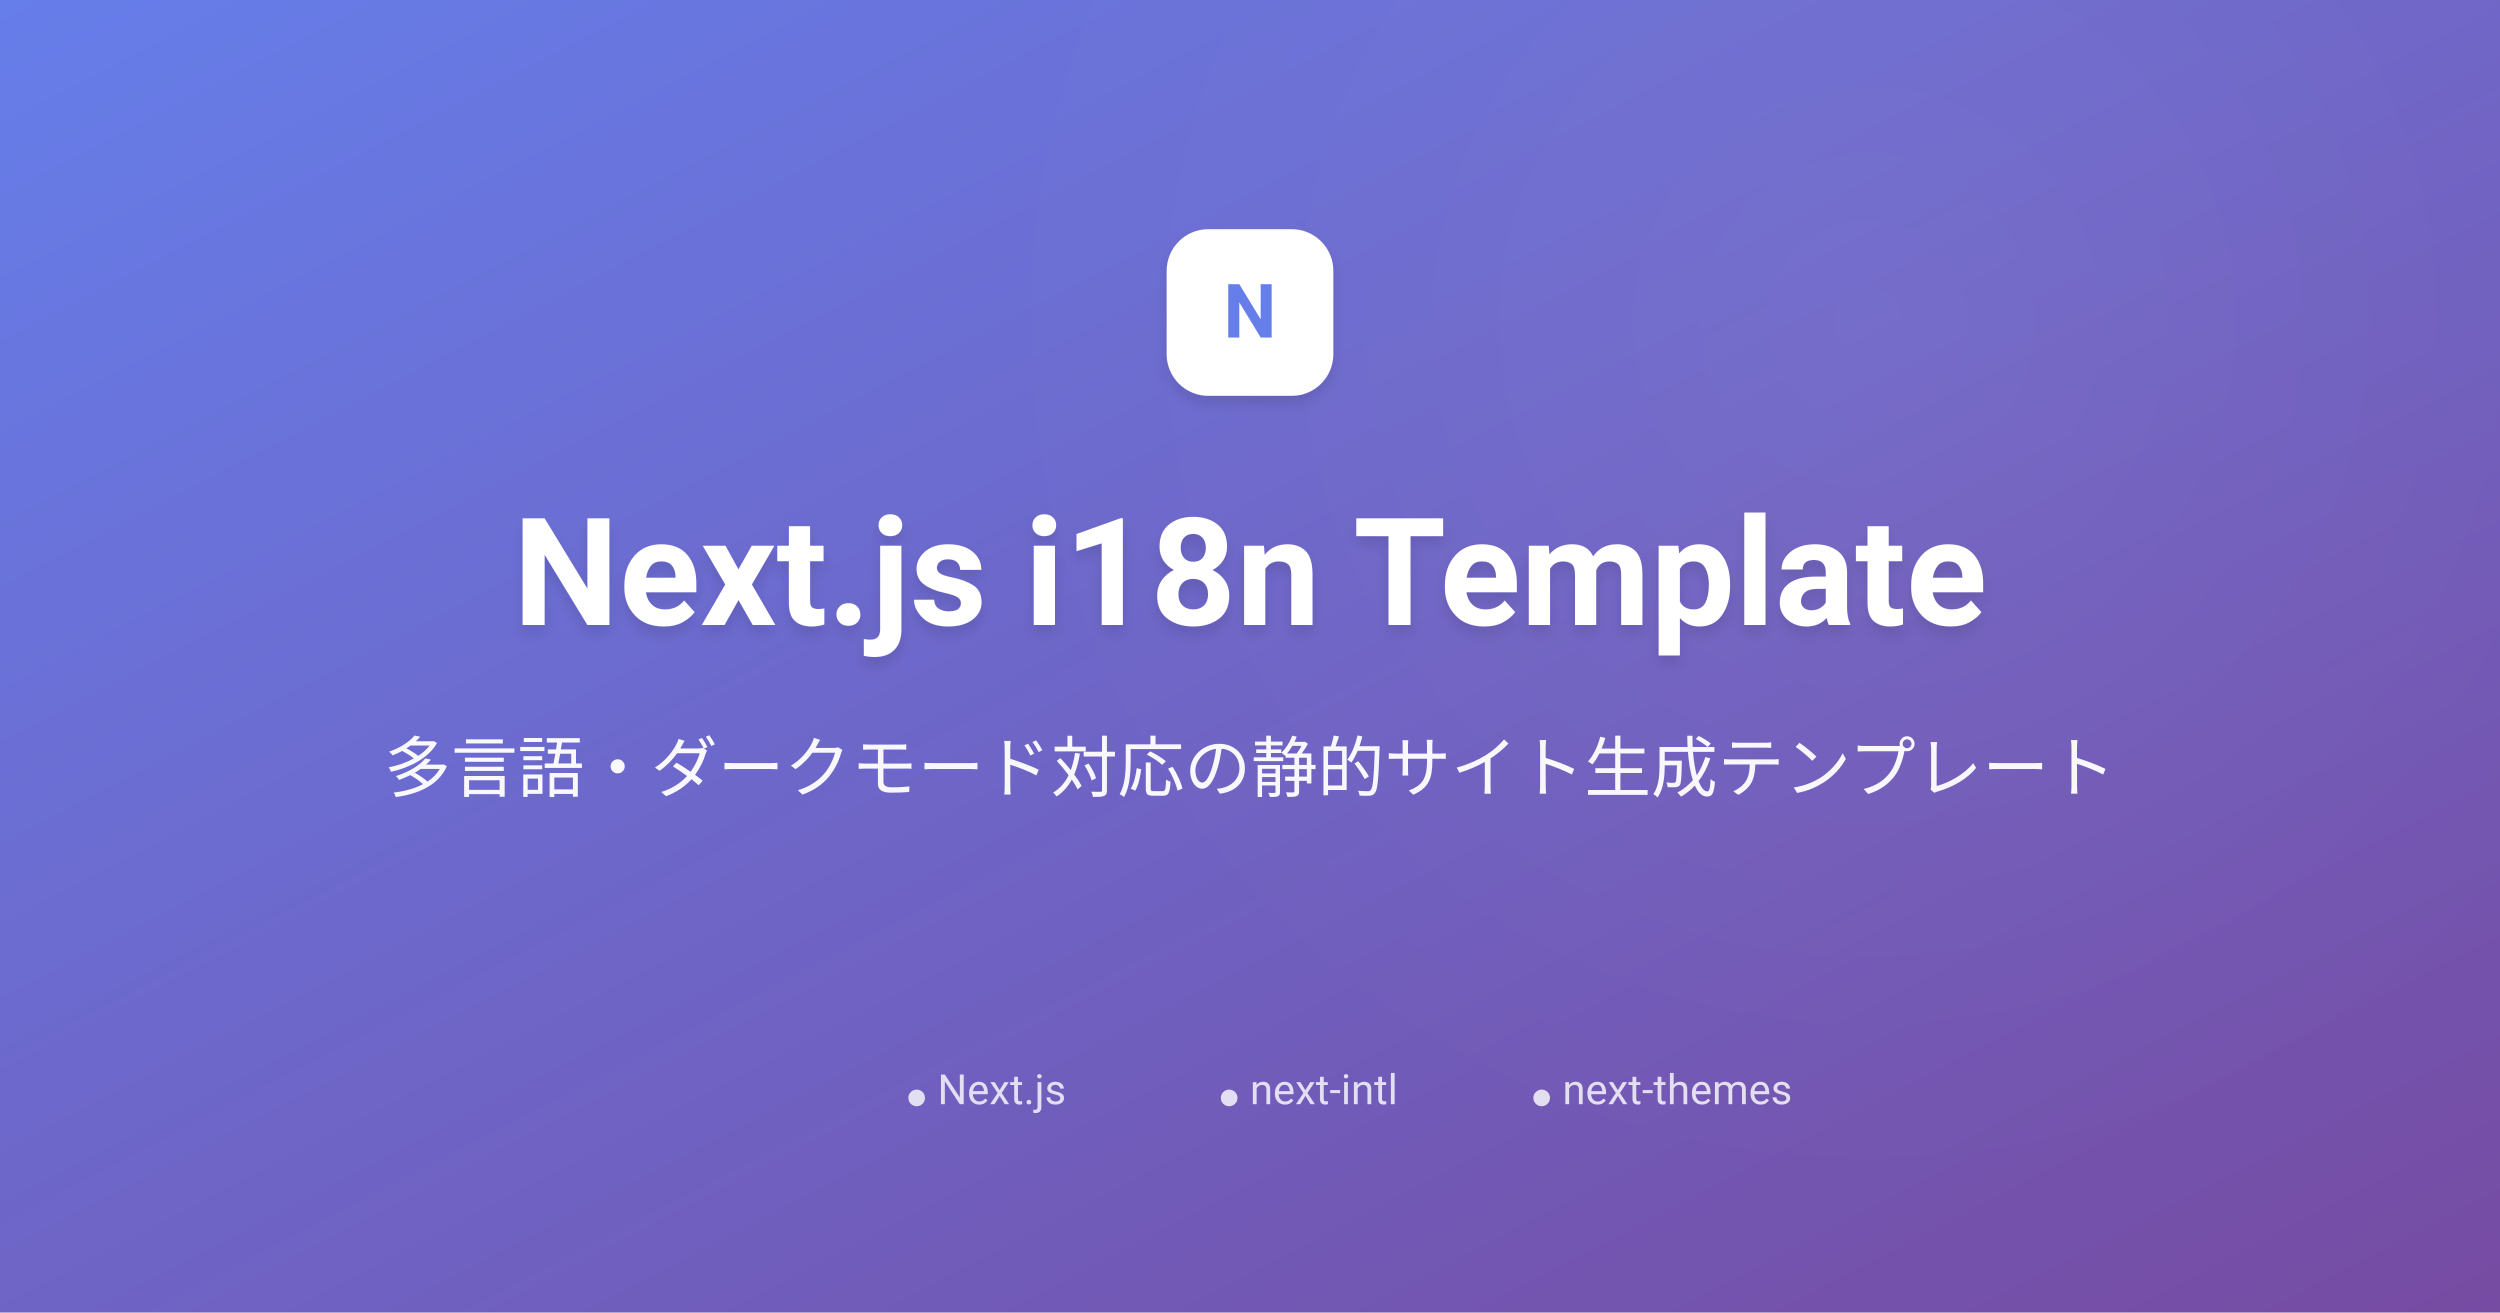
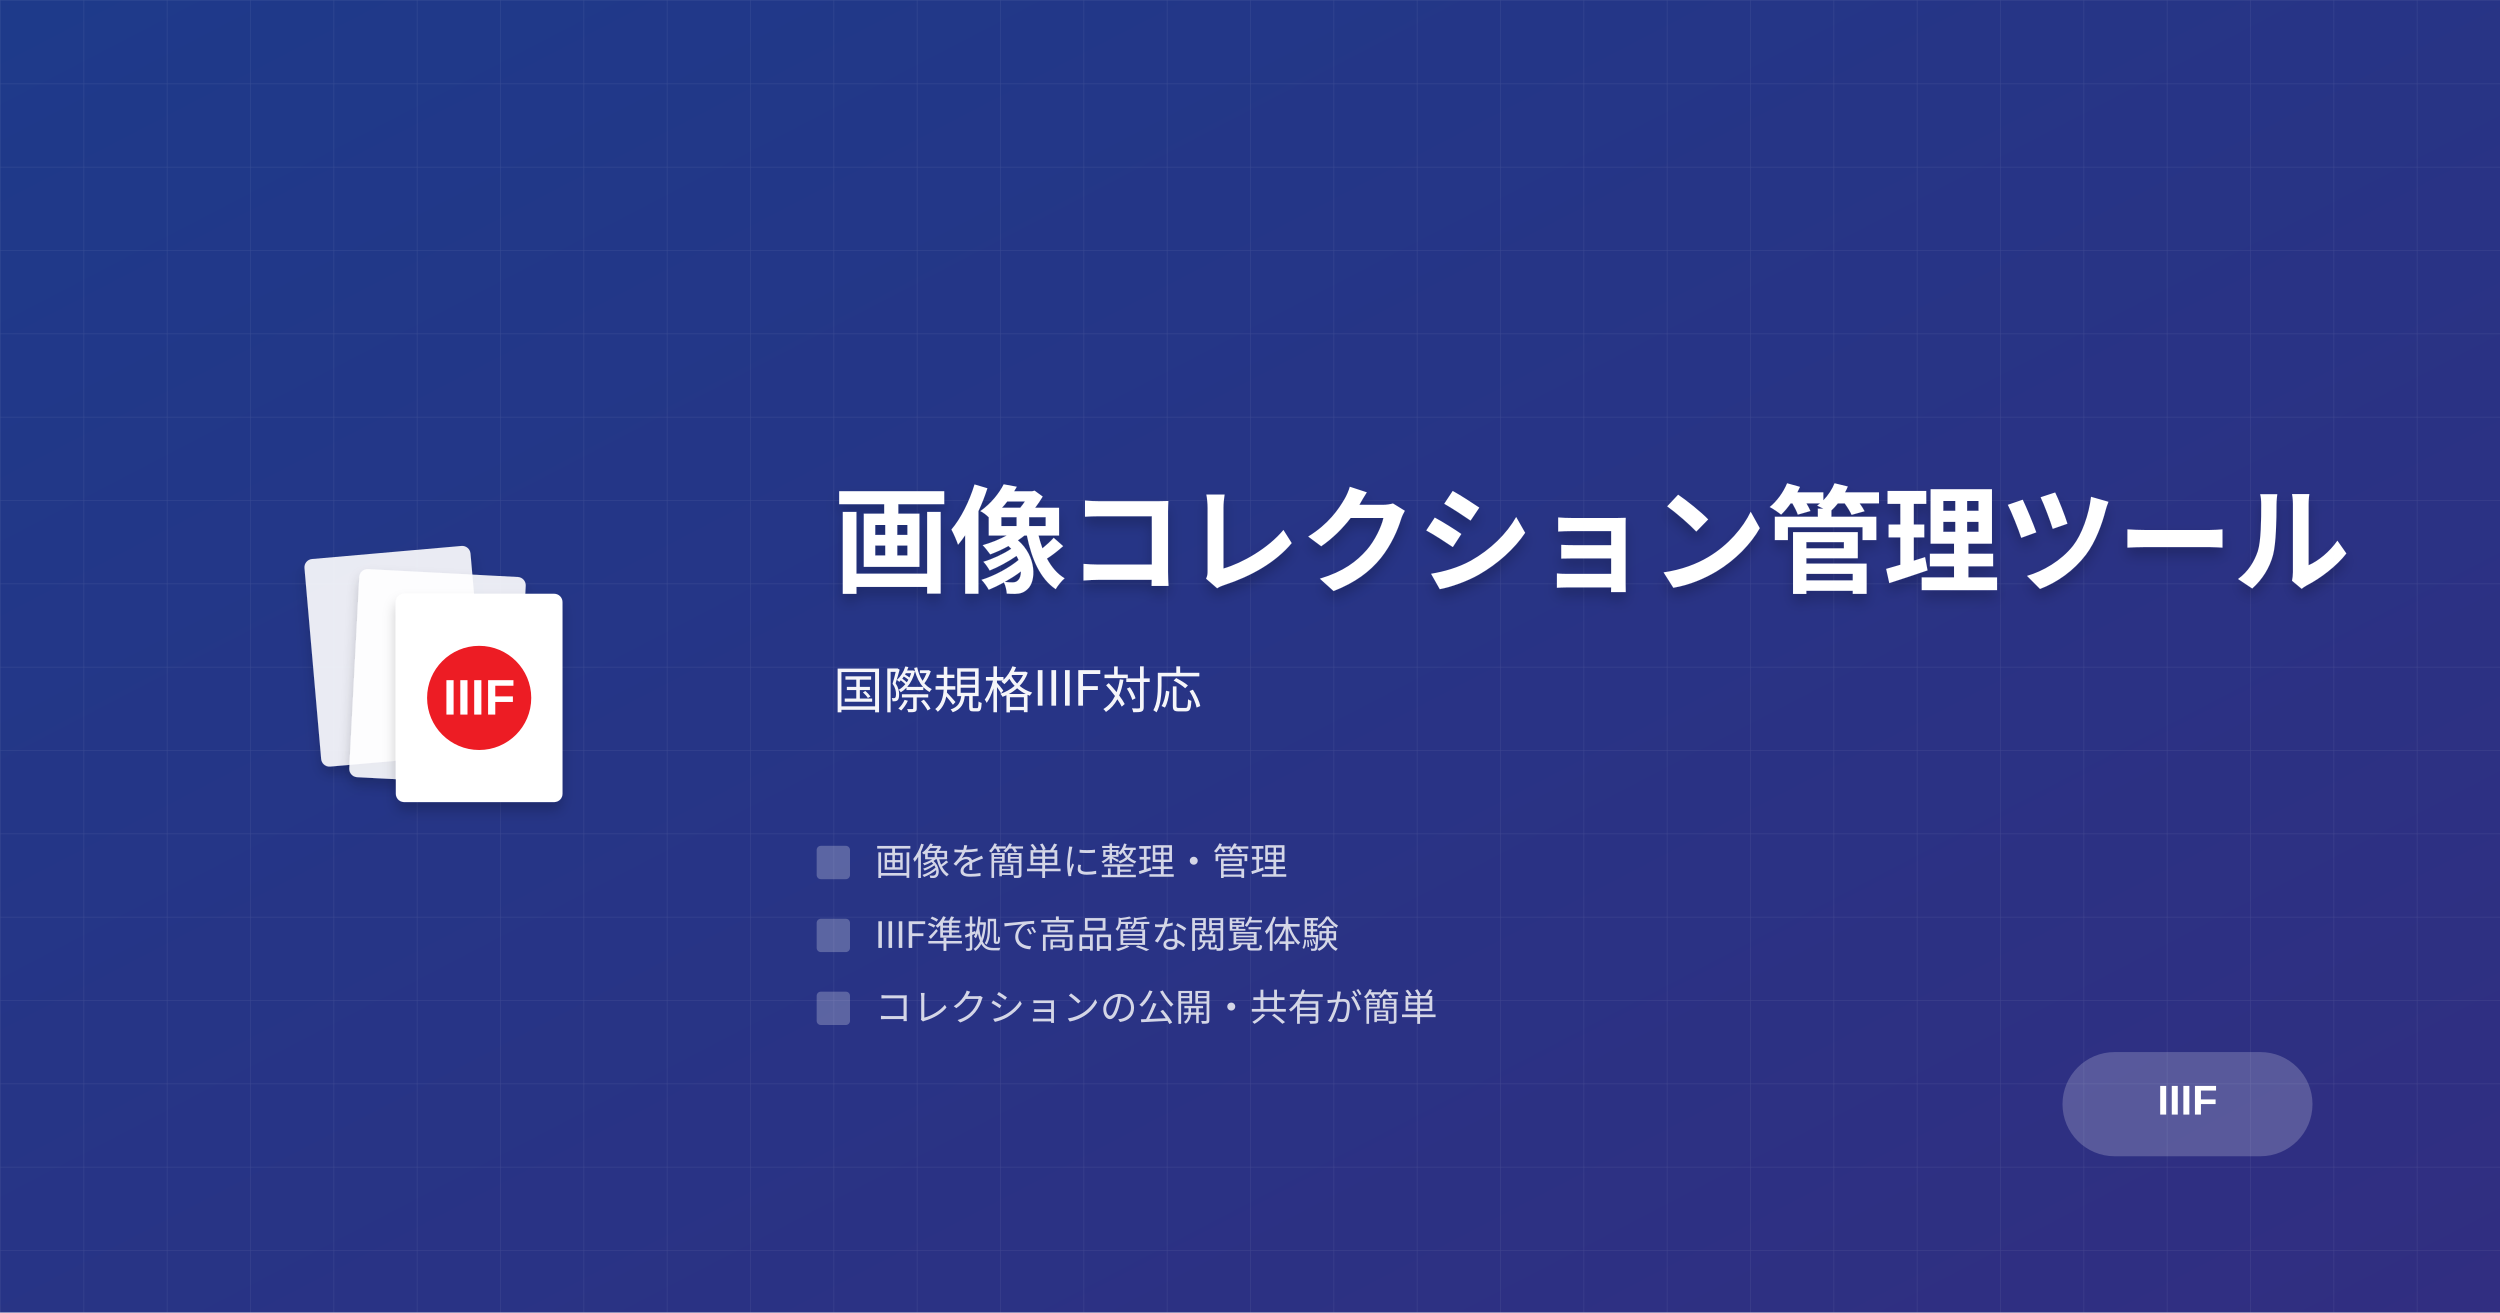
<svg xmlns="http://www.w3.org/2000/svg" width="1200" height="630" viewBox="0 0 1200 630">
  <defs>
    <linearGradient id="bgGradient" x1="0%" y1="0%" x2="100%" y2="100%">
-       <stop offset="0%" style="stop-color:#667eea;stop-opacity:1" />
-       <stop offset="100%" style="stop-color:#764ba2;stop-opacity:1" />
+       <stop offset="0%" style="stop-color:#1e3a8a;stop-opacity:1" />
+       <stop offset="100%" style="stop-color:#312e81;stop-opacity:1" />
    </linearGradient>
-     <radialGradient id="overlayGradient" cx="50%" cy="50%" r="50%">
-       <stop offset="0%" style="stop-color:white;stop-opacity:0.1" />
-       <stop offset="70%" style="stop-color:white;stop-opacity:0" />
-     </radialGradient>
+     <pattern id="grid" width="40" height="40" patternUnits="userSpaceOnUse">
+       <path d="M 40 0 L 0 0 0 40" fill="none" stroke="white" stroke-width="0.5" opacity="0.1" />
+     </pattern>
    <filter id="shadow" x="-50%" y="-50%" width="200%" height="200%">
      <feGaussianBlur in="SourceAlpha" stdDeviation="3" />
      <feOffset dx="0" dy="4" result="offsetblur" />
-       <feFlood flood-color="#000000" flood-opacity="0.1" />
+       <feFlood flood-color="#000000" flood-opacity="0.2" />
      <feComposite in2="offsetblur" operator="in" />
      <feMerge>
        <feMergeNode />
        <feMergeNode in="SourceGraphic" />
      </feMerge>
    </filter>
  </defs>
  <rect width="1200" height="630" fill="url(#bgGradient)" />
-   <circle cx="900" cy="150" r="600" fill="url(#overlayGradient)" opacity="0.5" transform="rotate(45 900 150)" />
-   <g transform="translate(600, 150)">
-     <rect x="-40" y="-40" width="80" height="80" rx="20" fill="white" filter="url(#shadow)" />
-     <text x="0" y="12" text-anchor="middle" font-family="-apple-system, BlinkMacSystemFont, 'Segoe UI', Roboto, sans-serif" font-size="36" font-weight="bold" fill="#667eea">N</text>
-   </g>
-   <text x="600" y="300" text-anchor="middle" font-family="-apple-system, BlinkMacSystemFont, 'Segoe UI', Roboto, sans-serif" font-size="72" font-weight="700" fill="white" filter="url(#shadow)">Next.js i18n Template</text>
-   <text x="600" y="380" text-anchor="middle" font-family="-apple-system, BlinkMacSystemFont, 'Segoe UI', Roboto, sans-serif" font-size="32" font-weight="400" fill="white" opacity="0.95">多言語・ダークモード対応の静的サイト生成テンプレート</text>
-   <g transform="translate(600, 530)" font-family="-apple-system, BlinkMacSystemFont, 'Segoe UI', Roboto, sans-serif" font-size="20" fill="white" opacity="0.8">
-     <g transform="translate(-150, 0)">
-       <circle cx="-10" cy="-3" r="4" fill="white" />
-       <text x="0" y="0">Next.js</text>
-     </g>
-     <g transform="translate(0, 0)">
-       <circle cx="-10" cy="-3" r="4" fill="white" />
-       <text x="0" y="0">next-intl</text>
-     </g>
-     <g transform="translate(150, 0)">
-       <circle cx="-10" cy="-3" r="4" fill="white" />
-       <text x="0" y="0">next-themes</text>
+   <rect width="1200" height="630" fill="url(#grid)" />
+   <g transform="translate(150, 265)">
+     <rect x="0" y="0" width="80" height="100" rx="4" fill="white" opacity="0.9" filter="url(#shadow)" transform="rotate(-5 40 50)" />
+     <rect x="20" y="10" width="80" height="100" rx="4" fill="white" opacity="0.9" filter="url(#shadow)" transform="rotate(3 60 60)" />
+     <rect x="40" y="20" width="80" height="100" rx="4" fill="white" filter="url(#shadow)" />
+     <g transform="translate(80, 70)">
+       <circle r="25" fill="#ed1c24" />
+       <text x="0" y="8" text-anchor="middle" font-family="Arial, sans-serif" font-size="24" font-weight="bold" fill="white">IIIF</text>
    </g>
  </g>
+   <text x="400" y="280" font-family="-apple-system, BlinkMacSystemFont, 'Segoe UI', Roboto, 'Noto Sans JP', sans-serif" font-size="56" font-weight="700" fill="white" filter="url(#shadow)">画像コレクション管理ツール</text>
+   <text x="400" y="340" font-family="-apple-system, BlinkMacSystemFont, 'Segoe UI', Roboto, 'Noto Sans JP', sans-serif" font-size="24" font-weight="400" fill="white" opacity="0.95">国際規格IIIF対応</text>
+   <g transform="translate(400, 420)" font-family="-apple-system, BlinkMacSystemFont, 'Segoe UI', Roboto, 'Noto Sans JP', sans-serif" font-size="18" fill="white" opacity="0.8">
+     <g transform="translate(0, 0)">
+       <rect x="-8" y="-14" width="16" height="16" rx="2" fill="white" opacity="0.3" />
+       <text x="20" y="0">画像を簡単に整理・管理</text>
+     </g>
+     <g transform="translate(0, 35)">
+       <rect x="-8" y="-14" width="16" height="16" rx="2" fill="white" opacity="0.3" />
+       <text x="20" y="0">IIIF準拠で高品質な閲覧体験</text>
+     </g>
+     <g transform="translate(0, 70)">
+       <rect x="-8" y="-14" width="16" height="16" rx="2" fill="white" opacity="0.3" />
+       <text x="20" y="0">コレクションの公開・共有が簡単</text>
+     </g>
+   </g>
+   <g transform="translate(1050, 530)">
+     <rect x="-60" y="-25" width="120" height="50" rx="25" fill="white" opacity="0.2" />
+     <text x="0" y="5" text-anchor="middle" font-family="Arial, sans-serif" font-size="20" font-weight="bold" fill="white">IIIF</text>
+   </g>
</svg>
